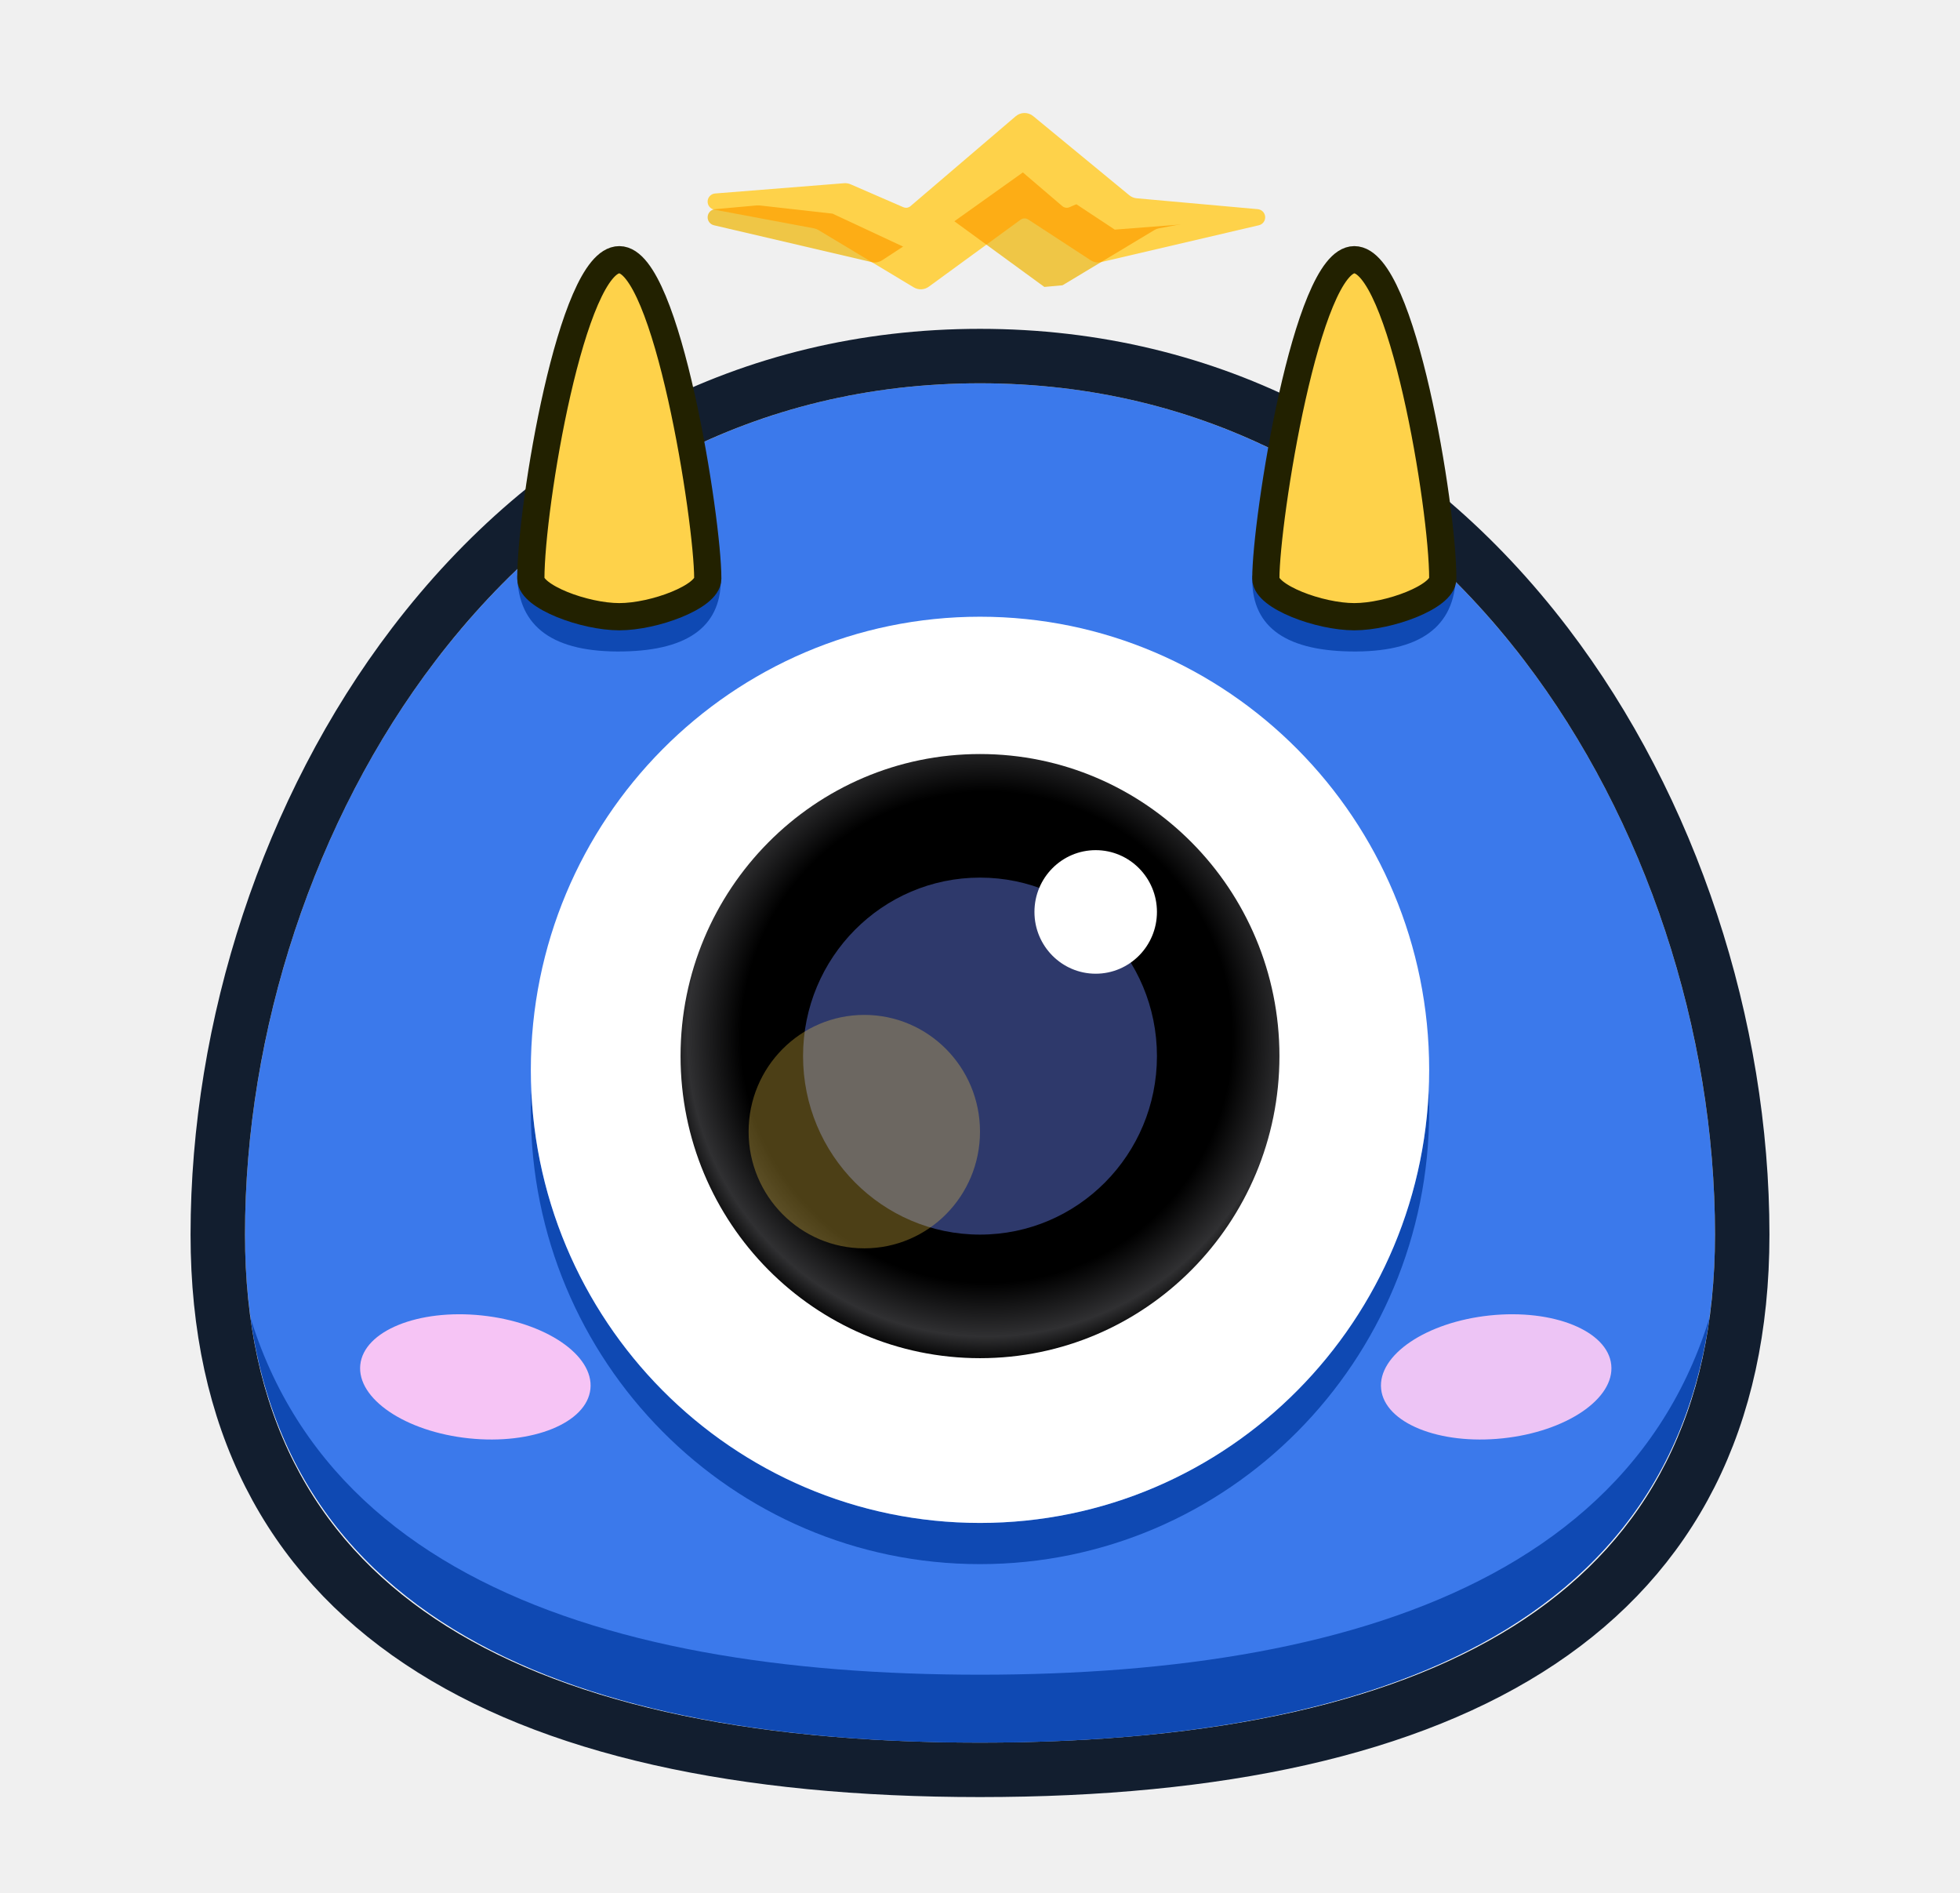
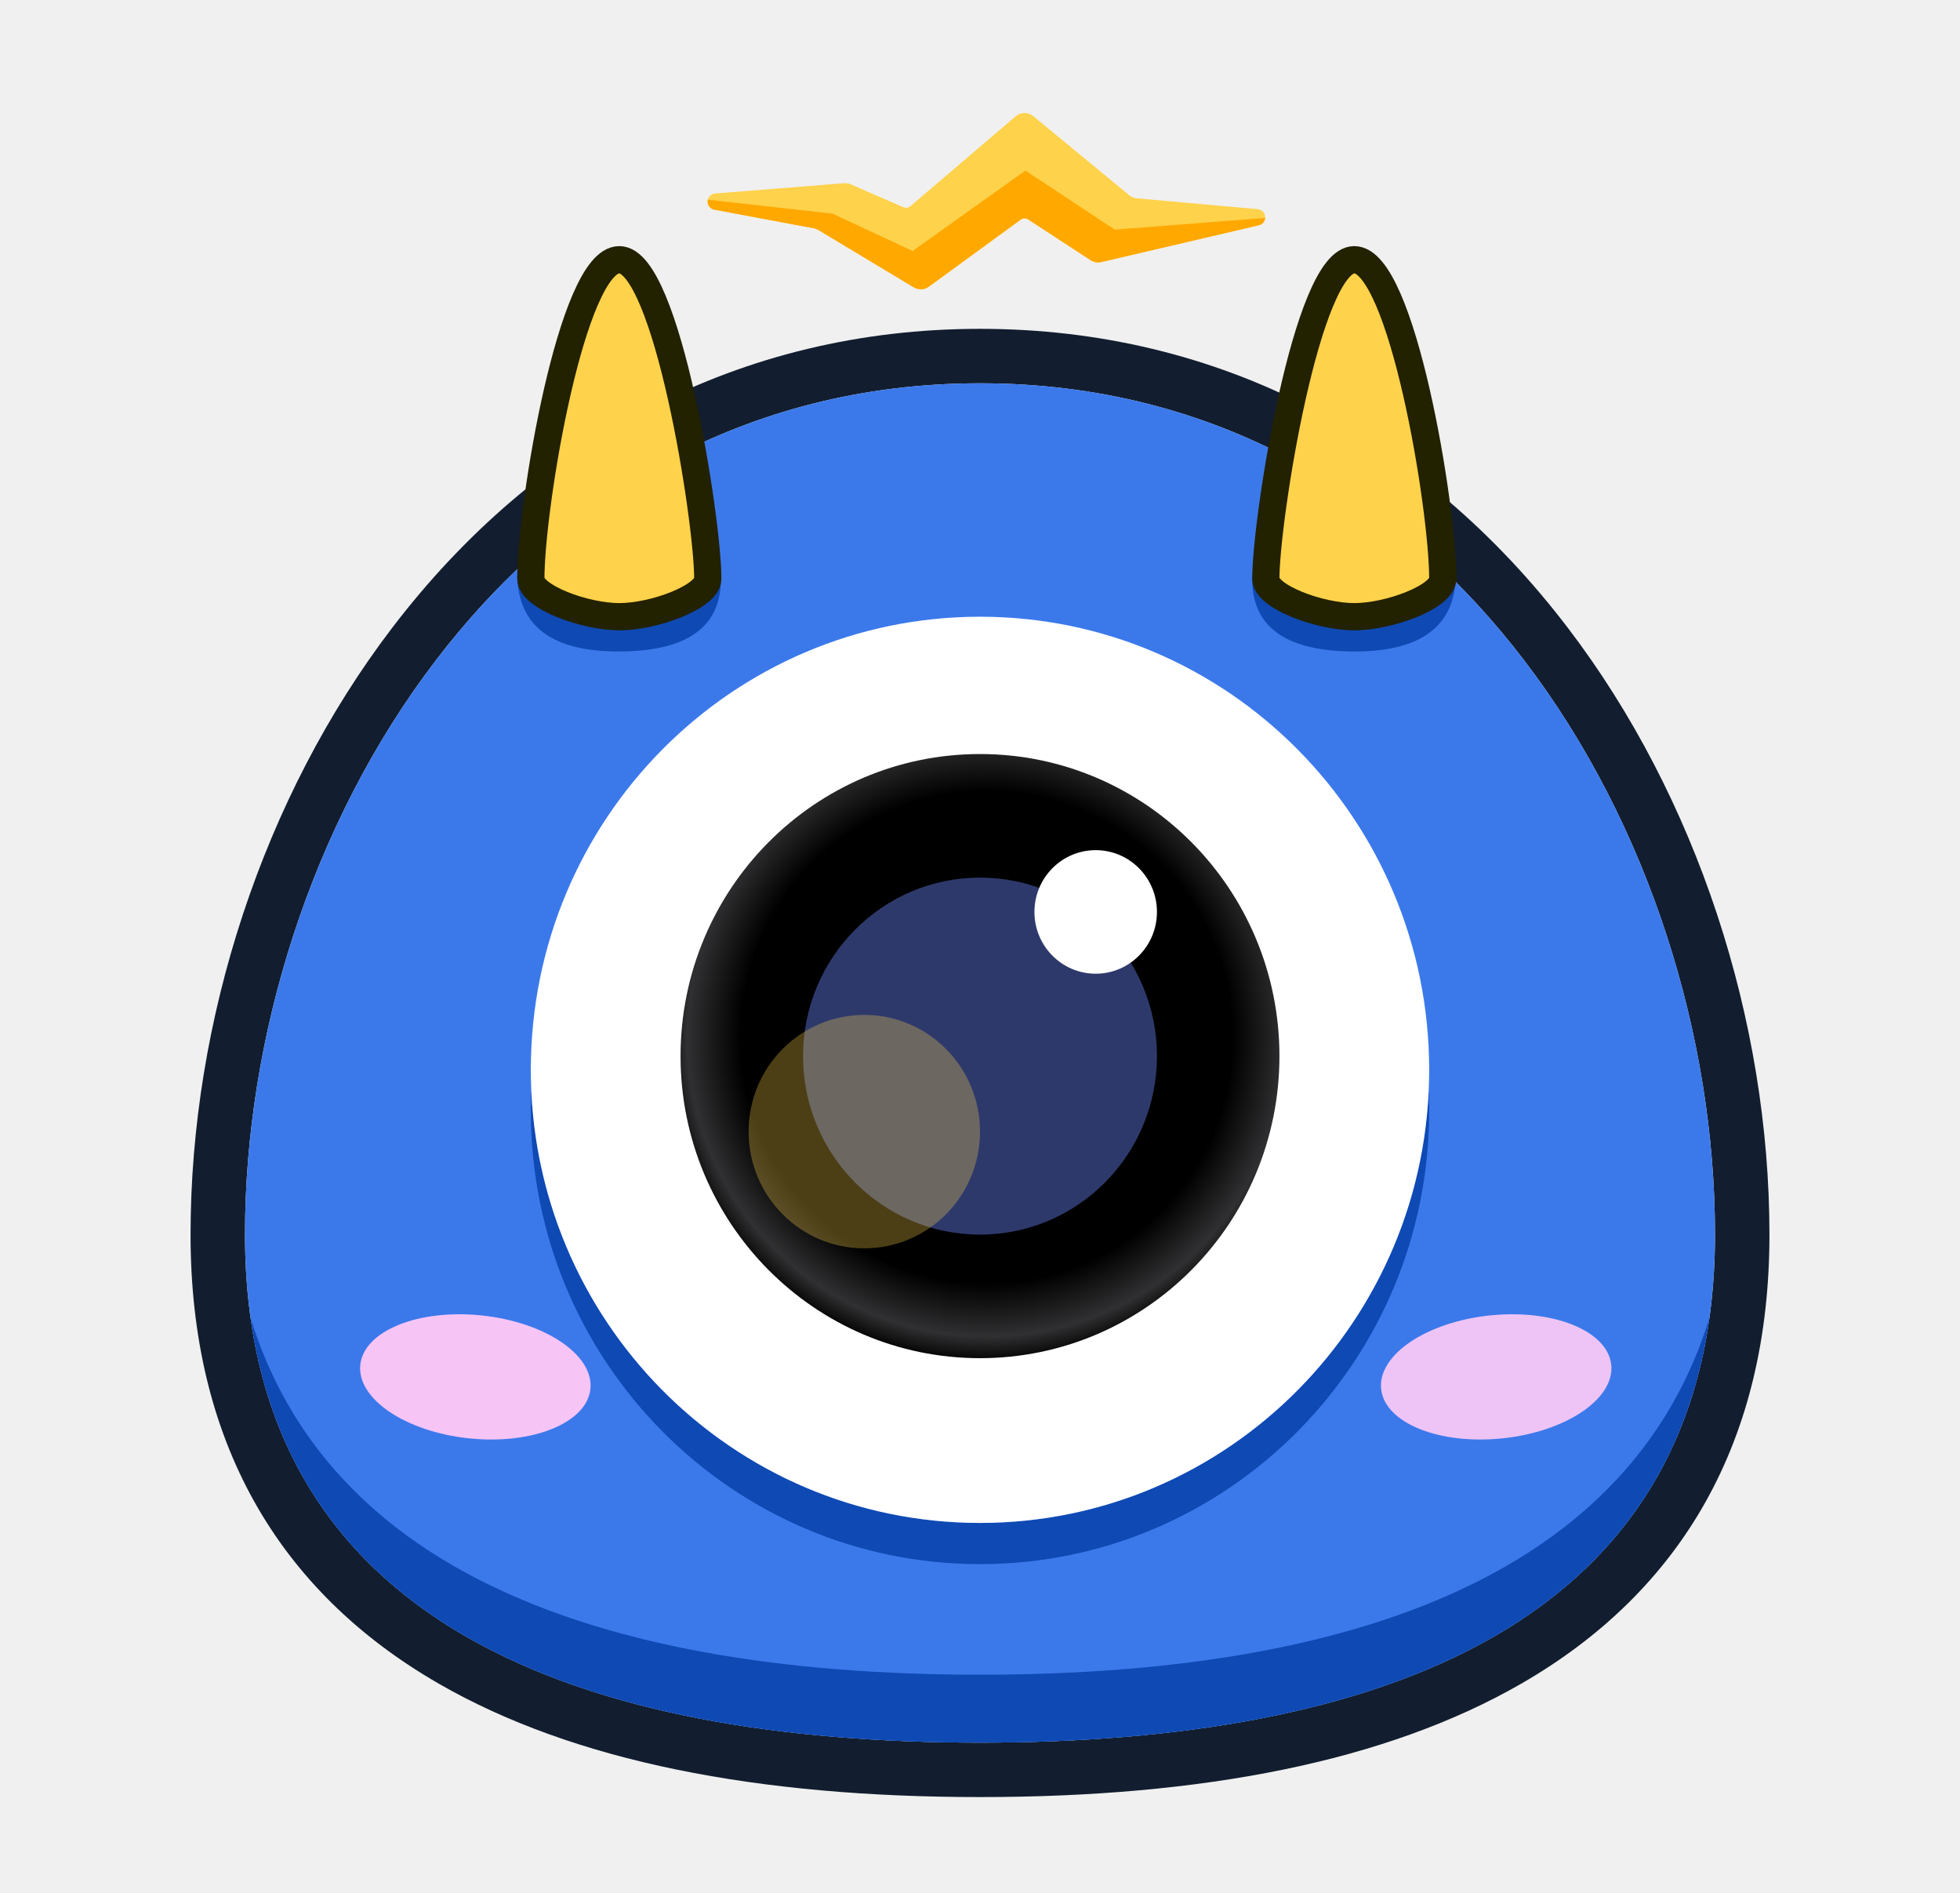
<svg xmlns="http://www.w3.org/2000/svg" xmlns:xlink="http://www.w3.org/1999/xlink" width="144" height="139" viewBox="0 0 144 139">
  <defs>
    <path id="a" d="M54 99.846c28.719 0 54-8.352 54-37.316C108 33.566 88.719 0 54 0S0 33.566 0 62.53s25.281 37.316 54 37.316z" />
    <radialGradient id="c" cx="51.202%" cy="46.882%" r="54.532%" fx="51.202%" fy="46.882%" gradientTransform="matrix(0 .99152 -1 0 .98 -.039)">
      <stop offset="0%" />
      <stop offset="75.335%" />
      <stop offset="91.866%" stop-color="#303032" />
      <stop offset="100%" />
    </radialGradient>
    <path id="d" d="M61.5 26.222c2.564 0 6.5-1.468 6.5-2.796C68 18.109 64.993 0 61.5 0S55 19.072 55 23.426c0 1.328 3.936 2.796 6.5 2.796z" />
-     <path id="e" d="M2.536 7.364l8.893-.799a1 1 0 0 0 .546-.224l7.06-5.813a1 1 0 0 1 1.284.011l7.73 6.603a.5.5 0 0 0 .524.078l3.876-1.682a1 1 0 0 1 .478-.08l9.474.754a.6.6 0 0 1 .063 1.188l-7.322 1.372a1 1 0 0 0-.33.126l-7.003 4.21a1 1 0 0 1-1.105-.049l-6.743-4.92a.5.5 0 0 0-.568-.014l-4.58 2.99a1 1 0 0 1-.775.137L2.453 8.546a.6.6 0 0 1 .083-1.182z" />
+     <path id="e" d="M38.536 7.364l8.893-.799a1 1 0 0 0 .546-.224l7.06-5.813a1 1 0 0 1 1.284.011l7.73 6.603a.5.5 0 0 0 .524.078l3.876-1.682a1 1 0 0 1 .478-.08l9.474.754a.6.6 0 0 1 .063 1.188l-7.322 1.372a1 1 0 0 0-.33.126l-7.003 4.21a1 1 0 0 1-1.105-.049l-6.743-4.92a.5.5 0 0 0-.568-.014l-4.58 2.99a1 1 0 0 1-.775.137L38.453 8.546a.6.6 0 0 1 .083-1.182z" />
  </defs>
-   <g fill="none" fill-rule="evenodd">
-     <g transform="translate(18 28.154)">
+   <g fill="none" fill-rule="evenodd" transform="translate(14 8)">
+     <path fill="#121E2F" fill-rule="nonzero" d="M58 120c28.719 0 54-8.352 54-37.316 0-28.965-19.281-62.53-54-62.53S4 53.719 4 82.684C4 111.648 29.281 120 58 120zm0 4c-16.333 0-29.818-2.6-39.766-8.33C6.407 108.857 0 97.82 0 82.684c0-15.756 5.332-32.137 14.8-44.552C25.418 24.208 40.388 16.154 58 16.154c17.612 0 32.582 8.054 43.2 21.978 9.468 12.415 14.8 28.796 14.8 44.552 0 15.136-6.407 26.173-18.234 32.986C87.818 121.4 74.333 124 58 124z" />
+     <g transform="translate(4 20.154)">
      <mask id="b" fill="#fff">
        <use xlink:href="#a" />
      </mask>
      <use fill="#3B79EB" xlink:href="#a" />
-       <path stroke="#121E2F" stroke-width="4" d="M54 101.846c-35.068 0-56-12.057-56-39.316 0-15.325 5.193-31.28 14.39-43.34C22.644 5.746 37.038-2 54-2s31.356 7.745 41.61 21.19C104.807 31.25 110 47.206 110 62.53c0 27.259-20.932 39.316-56 39.316z" />
      <path fill="#0F49B3" d="M-1.19 59.49a68.172 68.172 0 0 0-.082 3.321c0 29.647 25.877 38.195 55.272 38.195s55.272-8.548 55.272-38.195c0-1.1-.027-2.208-.081-3.32C107.584 86.857 82.439 94.858 54 94.858c-28.439 0-53.584-8.001-55.19-35.367z" mask="url(#b)" />
    </g>
-     <g transform="translate(24 45.3)">
+     <g transform="translate(10 37.3)">
      <path fill="#0F49B3" d="M15.033 34.795A34.138 34.138 0 0 0 15 36.308c0 18.38 14.775 33.282 33 33.282s33-14.901 33-33.282c0-.507-.011-1.012-.033-1.513-.785 17.679-15.244 31.77-32.967 31.77s-32.182-14.091-32.967-31.77z" />
      <ellipse cx="48" cy="33.282" fill="#FFF" rx="33" ry="33.282" />
      <ellipse cx="85.924" cy="55.837" fill="#E78F7F" rx="8.5" ry="4.538" style="mix-blend-mode:screen" transform="rotate(-6 85.924 55.837)" />
      <ellipse cx="10.924" cy="55.837" fill="#F38E82" rx="8.5" ry="4.538" style="mix-blend-mode:screen" transform="scale(-1 1) rotate(-6 0 264.276)" />
      <ellipse cx="48" cy="32.274" fill="url(#c)" rx="22" ry="22.188" />
      <ellipse cx="48" cy="32.274" fill="#2E396B" rx="13" ry="13.111" />
      <ellipse cx="56.5" cy="21.684" fill="#FFF" rx="4.5" ry="4.538" />
      <ellipse cx="39.5" cy="37.821" fill="#FED24A" fill-opacity=".3" rx="8.5" ry="8.573" />
    </g>
-     <g transform="translate(38 19.077)">
+     <g transform="translate(24 11.077)">
      <path fill="#0F49B3" d="M54.005 23.197c-.128 3.63 2.264 5.49 7.175 5.577 5.107.09 7.701-1.77 7.783-5.577H54.005zM14.958 23.197c.127 3.63-2.264 5.49-7.175 5.577-5.107.09-7.701-1.77-7.783-5.577h14.958z" />
      <path fill="#FED24A" stroke="#222100" stroke-width="2" d="M7.5 26.222c-2.564 0-6.5-1.468-6.5-2.796C1 18.109 4.007 0 7.5 0S14 19.072 14 23.426c0 1.328-3.936 2.796-6.5 2.796z" />
      <use fill="#FED24A" stroke="#222100" stroke-width="2" xlink:href="#d" />
    </g>
-     <g transform="translate(50 8)">
-       <mask id="f" fill="#fff">
-         <use xlink:href="#e" />
-       </mask>
-       <use fill="#FED24A" transform="matrix(-1 0 0 1 44.942 0)" xlink:href="#e" />
-       <path fill="#FED24A" d="M1.746 6.637l9.423 1.056 5.878 2.746 8.29-5.908L31.9 8.866l11.373-.88.643.88-14.04 3.928-12.828 1.139-9.965-1.139C3.584 10.913 1.806 9.941 1.746 9.88c-.06-.062-.555-.79-1.484-2.187l1.484-1.056z" mask="url(#f)" style="mix-blend-mode:multiply" />
-     </g>
+     <use fill="#FED24A" transform="matrix(-1 0 0 1 116.942 0)" xlink:href="#e" />
+     <path fill="#FFA800" d="M78.951 8.011a.6.6 0 0 1-.462.535l-11.585 2.706a1 1 0 0 1-.774-.136l-4.58-2.991a.5.5 0 0 0-.568.015l-6.744 4.92a1 1 0 0 1-1.104.048l-7.003-4.21a1 1 0 0 0-.33-.126L38.478 7.4a.6.6 0 0 1-.472-.734l9.162 1.027 5.878 2.746 8.29-5.908L67.9 8.866l11.052-.855z" />
  </g>
</svg>
